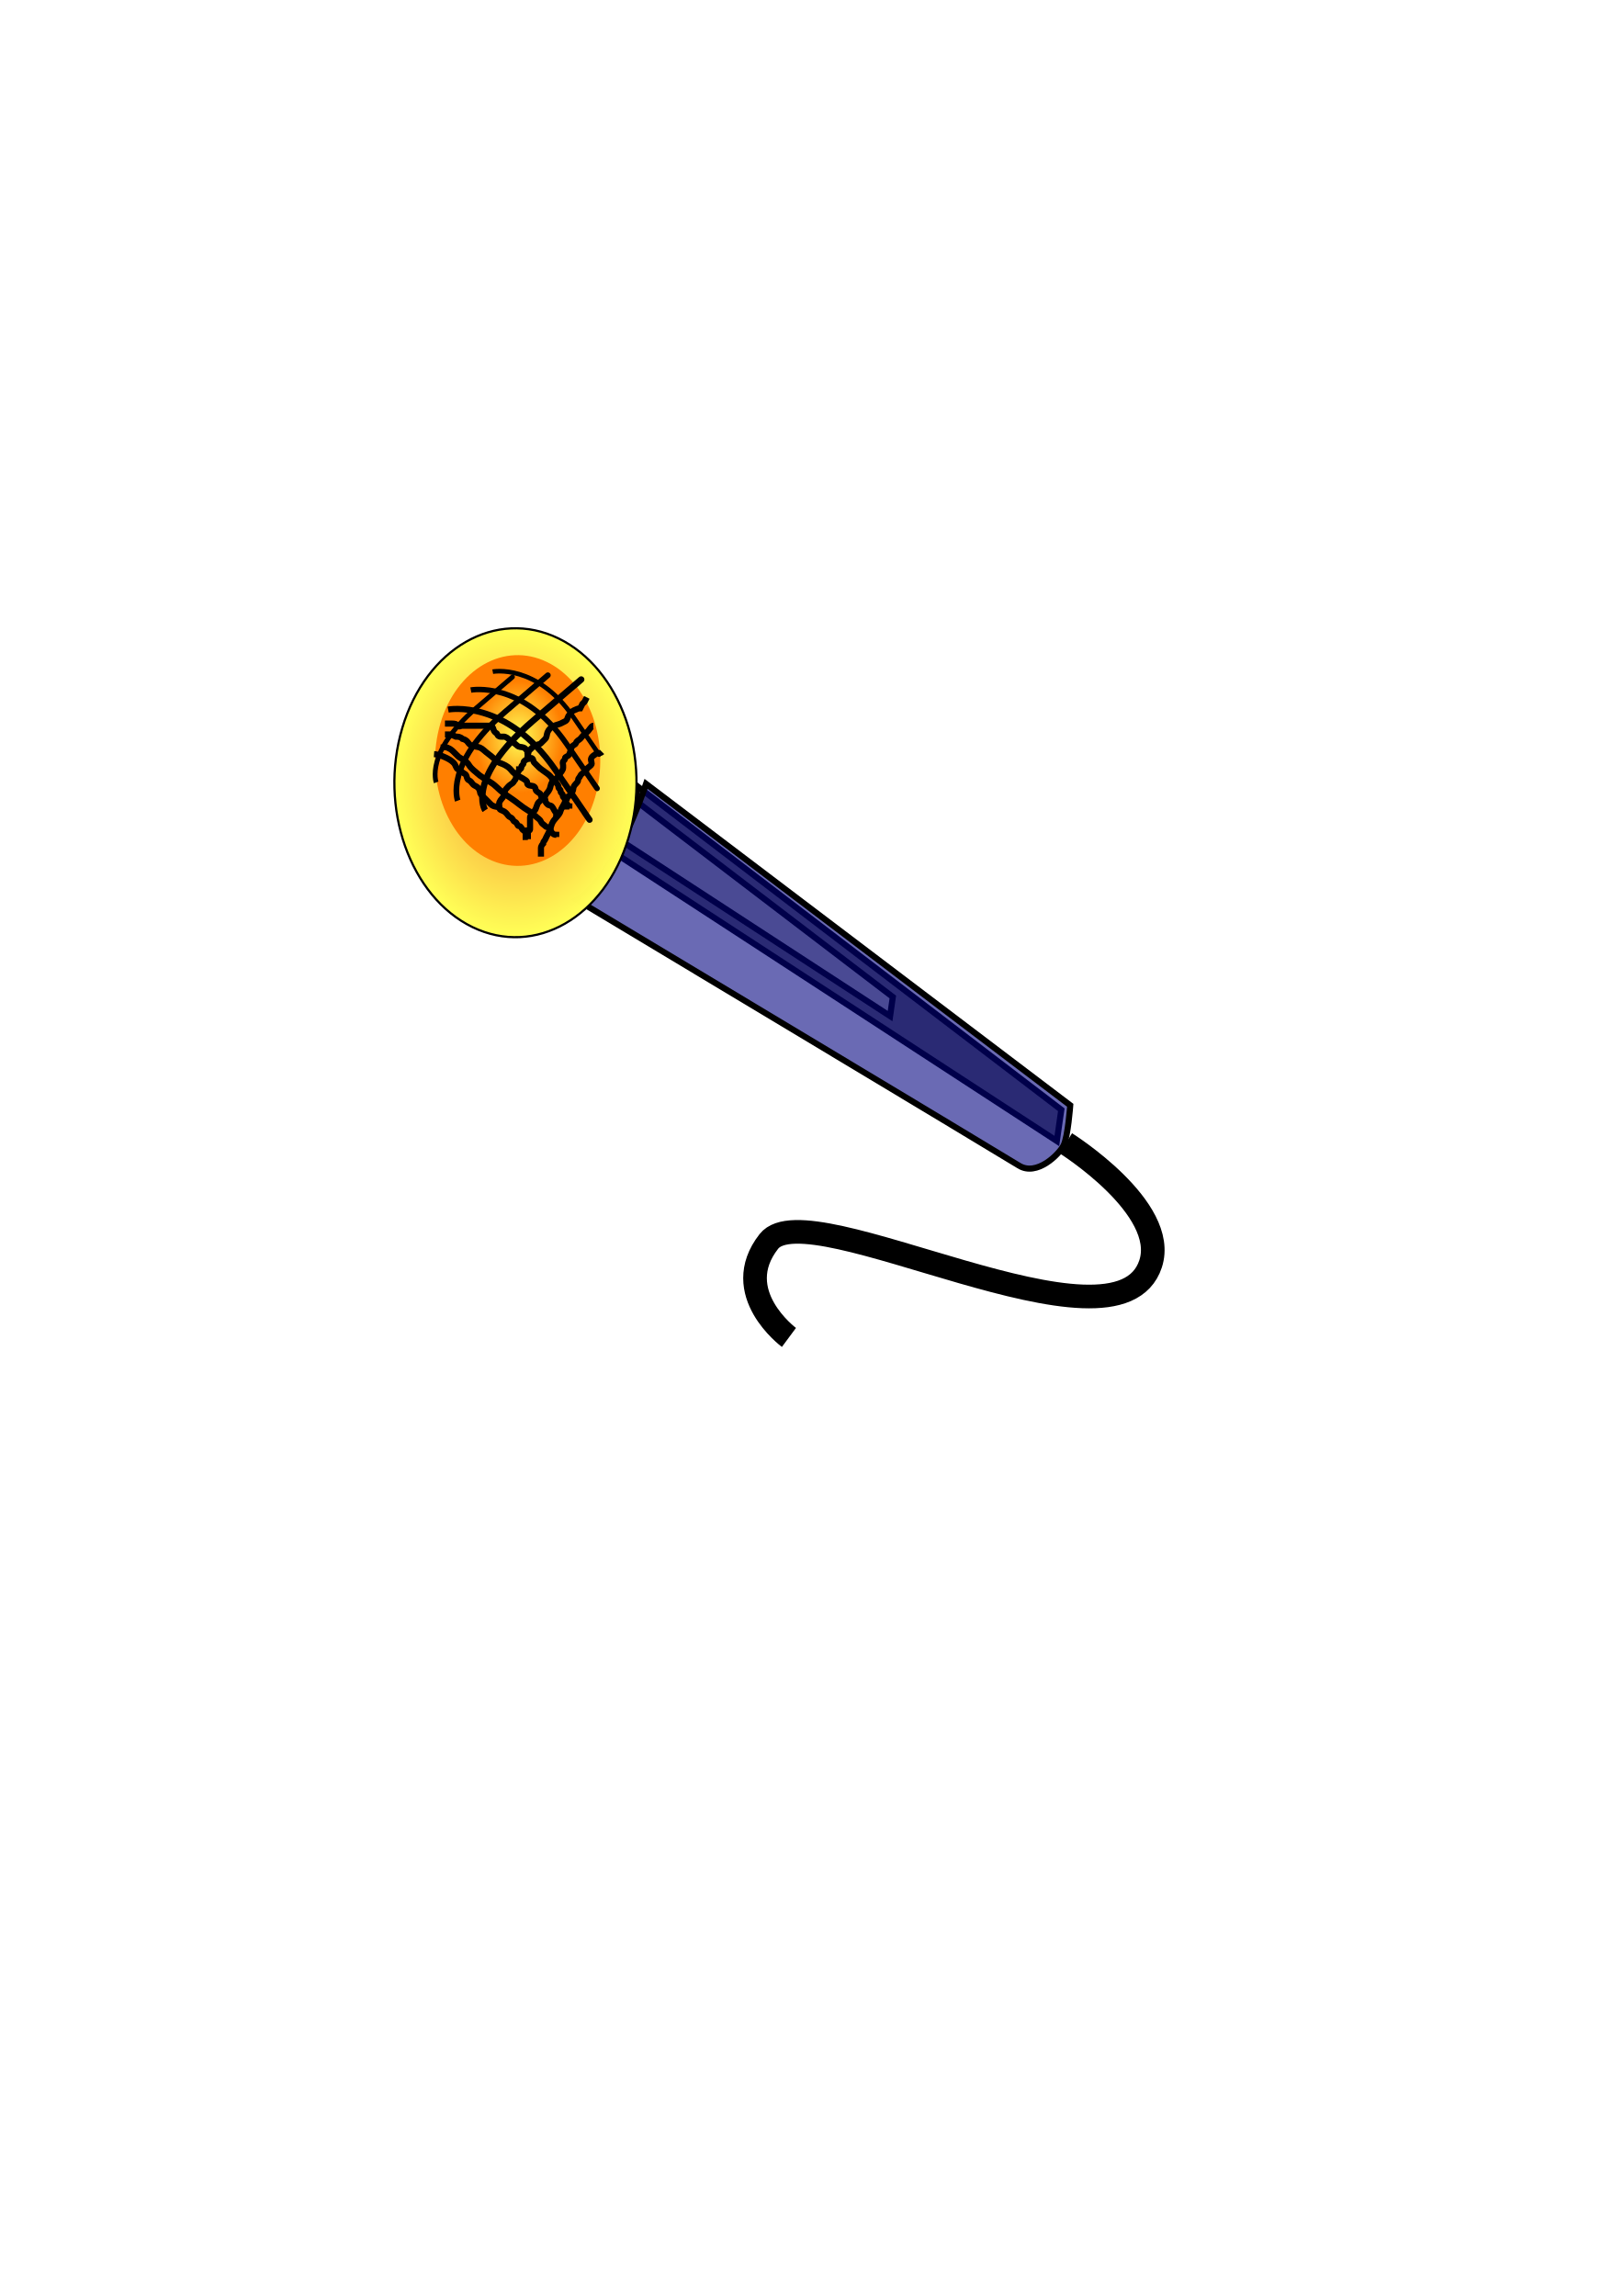
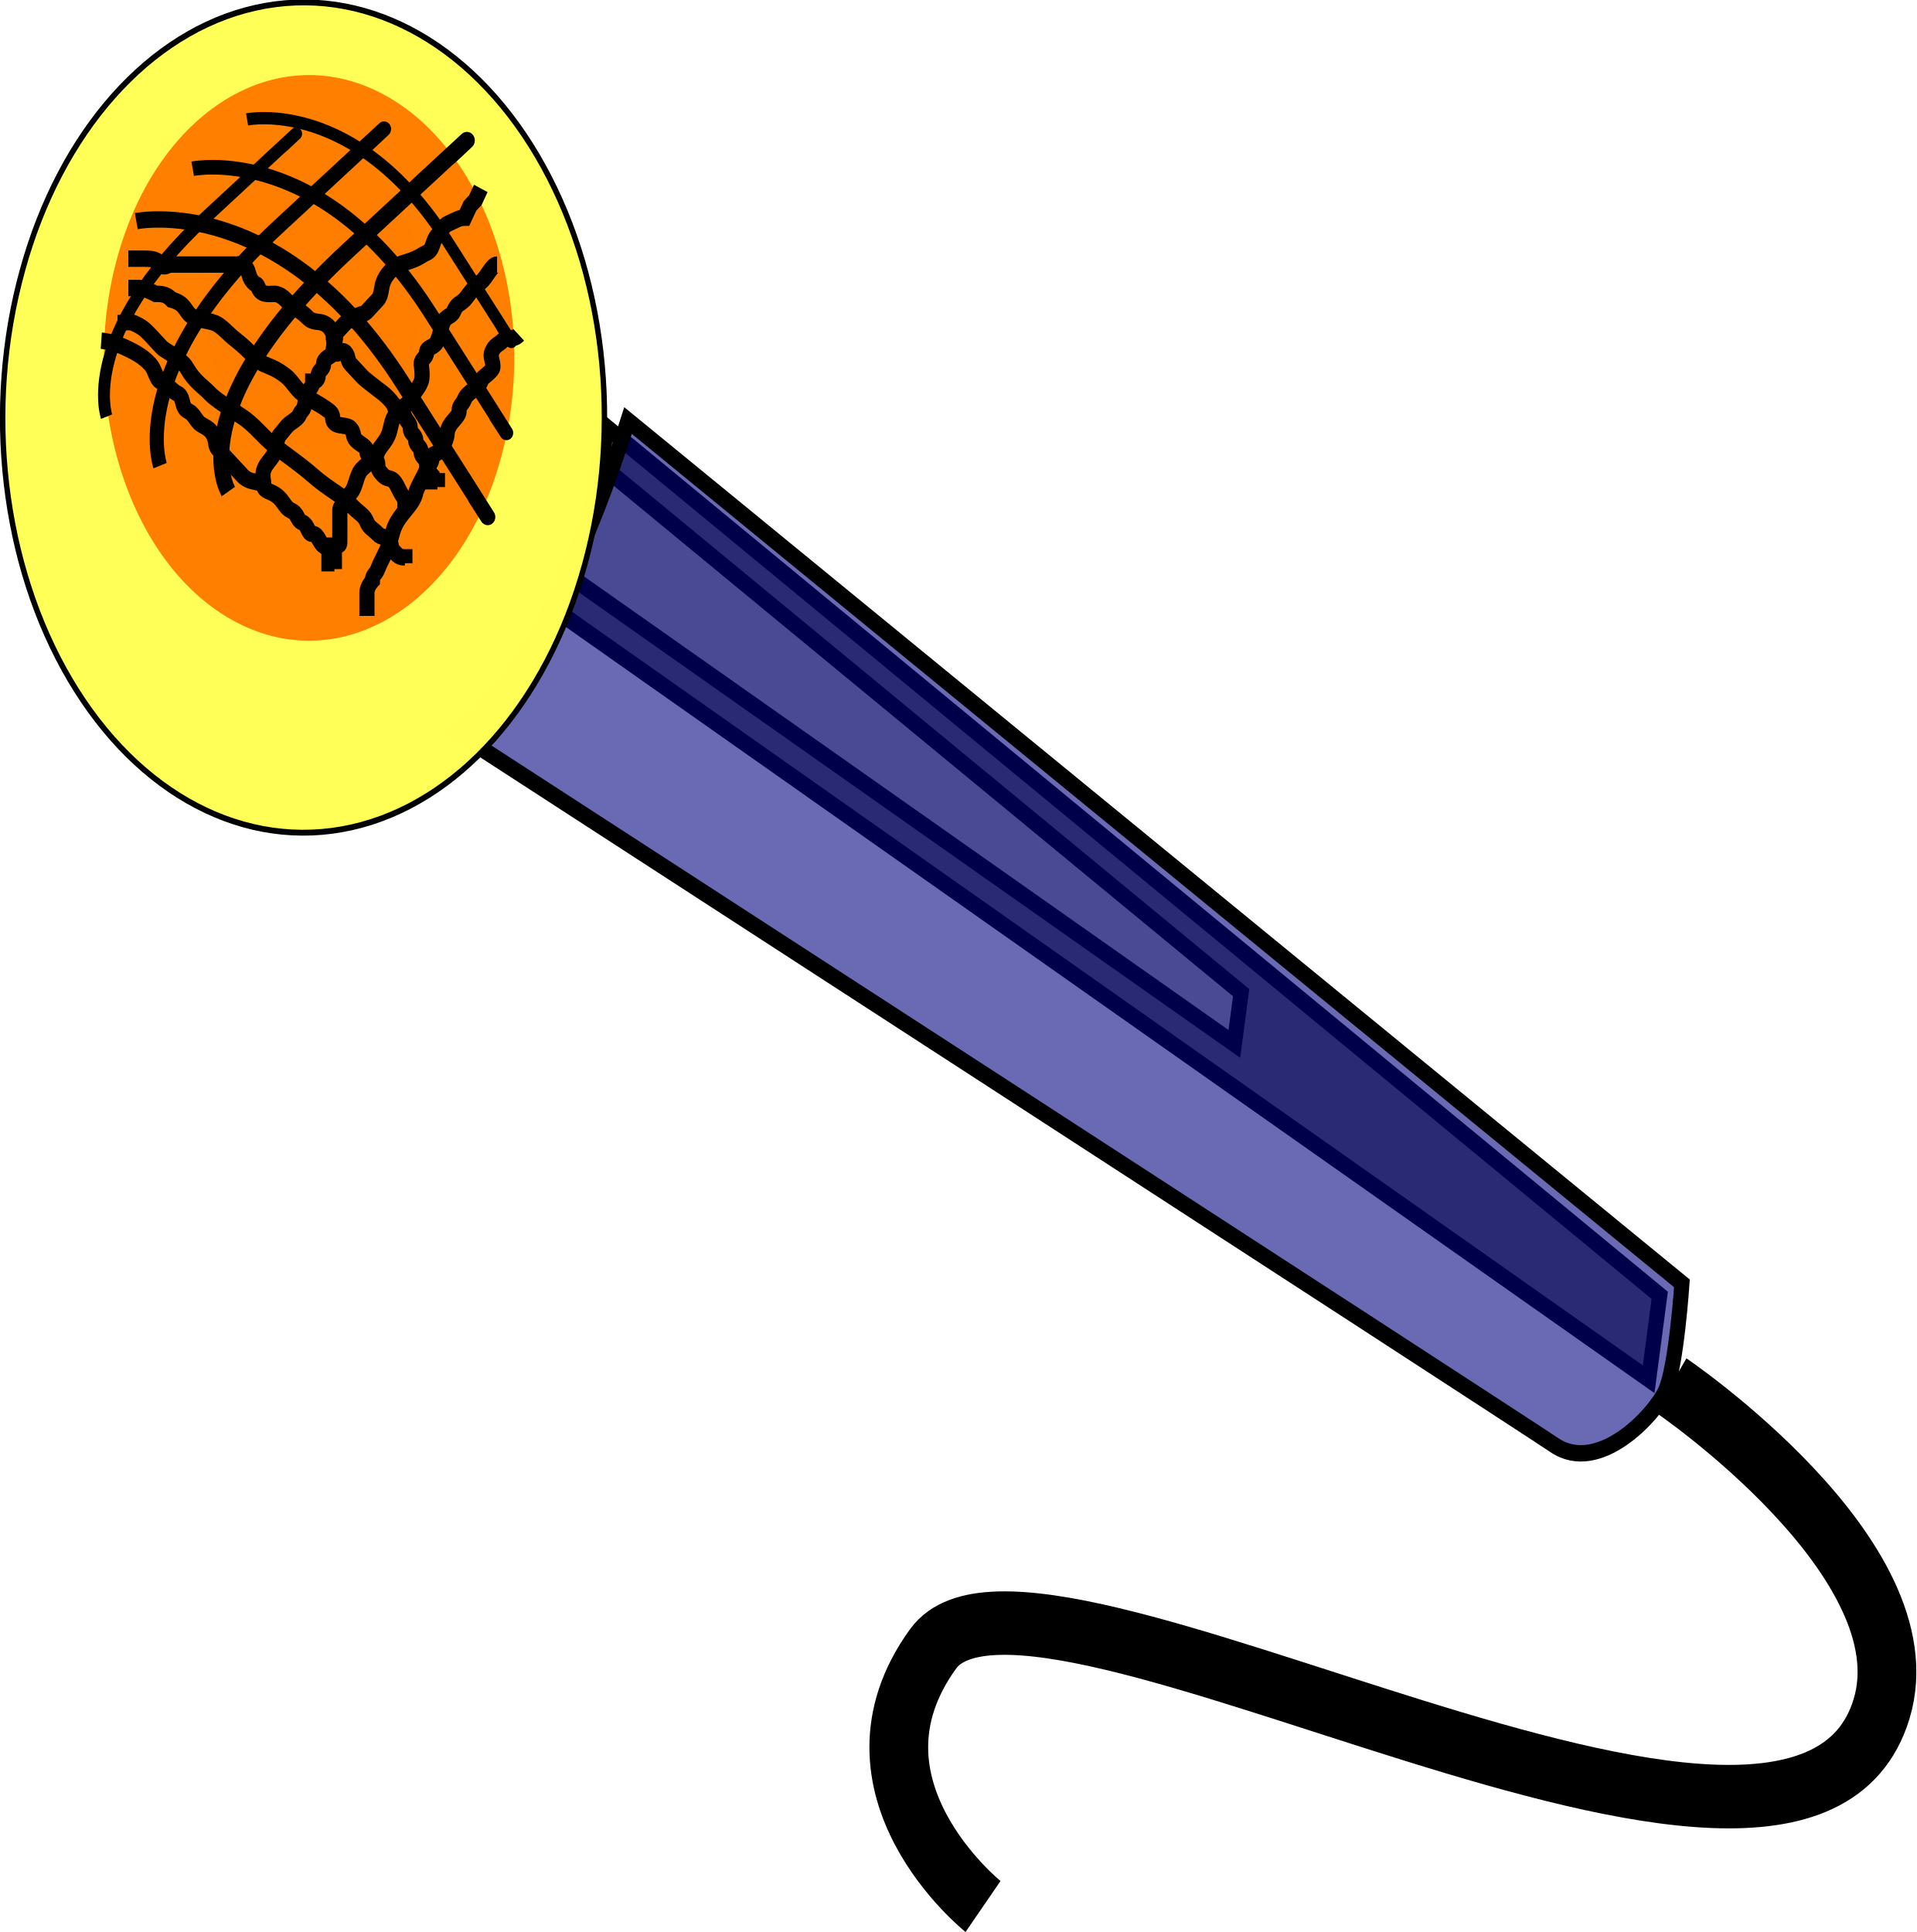
- <svg xmlns="http://www.w3.org/2000/svg" x="0" y="0" width="32" height="45.257" overflow="hidden" viewBox="0, 0, 744.095, 1052.362" preserveAspectRatio="xMidYMid" font-size="0" id="svg" xml:space="default" version="1.1">
+ <svg xmlns="http://www.w3.org/2000/svg" x="0" y="0" width="32" height="32.27" overflow="hidden" viewBox="0, 0, 741.611, 747.857" preserveAspectRatio="xMidYMid" font-size="0px" id="svg" xml:space="default" version="1.1">
  <defs id="def1" xml:space="default">
-     <radialGradient cx="50%" cy="50%" r="50%" fx="50%" fy="50%" gradientUnits="objectBoundingBox" id="svg_1" xml:space="default">
-       <stop offset="0%" stop-color="#F79336" stop-opacity="1" xml:space="default" />
-       <stop offset="99.219%" stop-color="#FFFF56" stop-opacity="0.996" xml:space="default" />
+     <radialGradient cx="266.559" cy="317.925" r="63.182" fx="266.559" fy="317.925" gradientUnits="userSpaceOnUse" gradientTransform="matrix(0.4223559, 0, 0, 0.4977867, 180.2255, 287.4666)" id="svg_1" xml:space="default">
+       <stop offset="0%" stop-color="#F79336" stop-opacity="1" id="stop2" xml:space="default" />
+       <stop offset="99.219%" stop-color="#FFFF56" stop-opacity="0.996" id="stop4" xml:space="default" />
    </radialGradient>
-     <radialGradient cx="50%" cy="50%" r="50%" fx="50%" fy="50%" gradientUnits="objectBoundingBox" id="svg_2" xml:space="default">
-       <stop offset="0%" stop-color="#FFFF56" stop-opacity="0.996" xml:space="default" />
-       <stop offset="100%" stop-color="#FF7F00" stop-opacity="0.996" xml:space="default" />
+     <radialGradient cx="268.565" cy="299.107" r="22.827" fx="268.565" fy="299.107" gradientUnits="userSpaceOnUse" gradientTransform="matrix(0.4219208, 0, 0, 0.4983, 180.2255, 287.4666)" id="svg_2" xml:space="default">
+       <stop offset="0%" stop-color="#FFFF56" stop-opacity="0.996" id="stop7" xml:space="default" />
+       <stop offset="100%" stop-color="#FF7F00" stop-opacity="0.996" id="stop9" xml:space="default" />
    </radialGradient>
  </defs>
-   <g xml:space="default">
-     <path d="M281.742 390.994 L484.318 522.975 L486.364 508.651 L291.973 360.3 C291.973 360.3 290.95 378.716 281.742 390.994 z" stroke="#000000" fill-rule="evenOdd" fill-opacity="0.612" stroke-width="2.797px" id="path1510" xml:space="default" style="fill:#020202;" />
-     <path d="M284.237 385.143 L407.903 465.714 L409.152 456.97 L290.483 366.406 C290.483 366.406 289.858 377.648 284.237 385.143 z" stroke="#000000" fill-rule="evenOdd" stroke-width="2.797" id="path1512" xml:space="default" style="fill:#B3B3B3;" />
-     <path d="M296.066 359.277 L490.457 506.605 C490.457 506.605 489.433 520.929 487.387 525.021 C485.341 529.114 475.11 539.345 466.925 534.229 C458.74 529.114 264.349 412.479 264.349 412.479 C264.349 412.479 280.719 404.294 296.066 359.277 z" stroke="#000000" fill-rule="evenOdd" fill-opacity="0.585" stroke-width="2.797px" id="path1514" xml:space="default" style="fill:#00007F;" />
-     <path d="M288.061 383.923 A51.845 66.155 0 1 1 184.37 333.607 A51.845 66.155 0 1 1 288.061 383.923 z" stroke="#000000" stroke-width="1" id="path1516" xml:space="default" style="fill:url(#svg_1);" />
-     <path d="M272.603 365.739 A35.366 45.128 0 1 1 201.87 331.416 A35.366 45.128 0 1 1 272.603 365.739 z" stroke-width="1" id="path2393" xml:space="default" style="fill:#FF7F00;" />
-     <path d="M256.635 347.042 A18.887 24.1 0 1 1 218.861 328.712 A18.887 24.1 0 1 1 256.635 347.042 z" stroke-width="1.001" id="path2395" xml:space="default" style="fill:url(#svg_2);" />
+   <g transform="matrix(2.09815, 0, 0, 2.266948, -378.14, -651.6718)" id="g37" xml:space="default">
+     <path d="M281.742 390.994 L484.318 522.975 L486.364 508.651 L291.973 360.3 C291.973 360.3 290.95 378.716 281.742 390.994 z" stroke="#000000" fill-rule="evenOdd" fill-opacity="0.612" stroke-width="2.797px" id="path1510" xml:space="default" connector-curvature="0" style="fill:#020202;" />
+     <path d="M284.237 385.143 L407.903 465.714 L409.152 456.97 L290.483 366.406 C290.483 366.406 289.858 377.648 284.237 385.143 z" stroke="#000000" fill-rule="evenOdd" stroke-width="2.797" id="path1512" xml:space="default" connector-curvature="0" style="fill:#B3B3B3;" />
+     <path d="M296.066 359.277 L490.457 506.605 C490.457 506.605 489.433 520.929 487.387 525.021 C485.341 529.114 475.11 539.345 466.925 534.229 C458.74 529.114 264.349 412.479 264.349 412.479 C264.349 412.479 280.719 404.294 296.066 359.277 z" stroke="#000000" fill-rule="evenOdd" fill-opacity="0.585" stroke-width="2.797px" id="path1514" xml:space="default" connector-curvature="0" style="fill:#00007F;" />
+     <path d="M288.061 383.923 A55.468 70.777 0 1 1 184.37 333.607 A55.468 70.777 0 1 1 288.061 383.923 z" stroke="#000000" stroke-width="1" id="path1516" xml:space="default" connector-curvature="0" style="fill:url(#svg_1);" />
+     <path d="M272.603 365.739 A37.837 48.281 0 1 1 201.87 331.416 A37.837 48.281 0 1 1 272.603 365.739 z" stroke-width="1" id="path2393" xml:space="default" connector-curvature="0" style="fill:#FF7F00;" />
+     <path d="M256.635 347.042 A20.207 25.784 0 1 1 218.861 328.712 A20.207 25.784 0 1 1 256.635 347.042 z" stroke-width="1.001" id="path2395" xml:space="default" connector-curvature="0" style="fill:url(#svg_2);" />
    <g transform="matrix(2.79654, 0, 0, 2.79654, -499.914, -748.212)" id="g2414" xml:space="default">
-       <path d="M252.198 383.845 C252.198 383.845 261.71 382.015 269.759 393.723 C278.397 406.287 274.515 400.674 274.515 400.674" stroke="#000000" fill-rule="evenOdd" fill-opacity="0.75" stroke-width="1px" id="path2405" xml:space="default" style="fill:none;" />
-       <path d="M259.505 377.634 C259.505 377.634 266.659 376.259 272.712 385.063 C279.208 394.512 276.289 390.291 276.289 390.291" stroke="#000000" fill-rule="evenOdd" fill-opacity="0.75" stroke-width="0.752px" id="path2407" xml:space="default" style="fill:none;" />
-       <path d="M255.917 380.646 C255.917 380.646 264.409 379.013 271.595 389.465 C279.307 400.683 275.841 395.671 275.841 395.671" stroke="#000000" fill-rule="evenOdd" fill-opacity="0.75" stroke-width="0.893px" id="path2409" xml:space="default" style="fill:none;" />
+       <path d="M252.198 383.845 C252.198 383.845 261.71 382.015 269.759 393.723 C278.397 406.287 274.515 400.674 274.515 400.674" stroke="#000000" fill-rule="evenOdd" fill-opacity="0.75" stroke-width="1px" id="path2405" xml:space="default" connector-curvature="0" style="fill:none;" />
+       <path d="M259.505 377.634 C259.505 377.634 266.659 376.259 272.712 385.063 C279.208 394.512 276.289 390.291 276.289 390.291" stroke="#000000" fill-rule="evenOdd" fill-opacity="0.75" stroke-width="0.752px" id="path2407" xml:space="default" connector-curvature="0" style="fill:none;" />
+       <path d="M255.917 380.646 C255.917 380.646 264.409 379.013 271.595 389.465 C279.307 400.683 275.841 395.671 275.841 395.671" stroke="#000000" fill-rule="evenOdd" fill-opacity="0.75" stroke-width="0.893px" id="path2409" xml:space="default" connector-curvature="0" style="fill:none;" />
    </g>
    <g transform="matrix(-0.316185, -2.89211, 2.90044, -0.315277, -813.05, 1261.2)" id="g2425" xml:space="default">
-       <path d="M265.594 385.932 C265.594 385.932 270.781 383.263 278.83 394.97 C287.468 407.535 283.586 401.921 283.586 401.921" stroke="#000000" fill-rule="evenOdd" fill-opacity="0.75" stroke-width="1px" id="path2419" xml:space="default" style="fill:none;" />
-       <path d="M270.798 378.756 C270.798 378.756 275.73 377.506 281.783 386.311 C288.279 395.76 285.36 391.538 285.36 391.538" stroke="#000000" fill-rule="evenOdd" fill-opacity="0.75" stroke-width="0.752px" id="path2421" xml:space="default" style="fill:none;" />
-       <path d="M267.574 381.807 C267.574 381.807 273.481 380.26 280.666 390.712 C288.379 401.93 284.913 396.918 284.913 396.918" stroke="#000000" fill-rule="evenOdd" fill-opacity="0.75" stroke-width="0.893px" id="path2423" xml:space="default" style="fill:none;" />
+       <path d="M265.594 385.932 C265.594 385.932 270.781 383.263 278.83 394.97 C287.468 407.535 283.586 401.921 283.586 401.921" stroke="#000000" fill-rule="evenOdd" fill-opacity="0.75" stroke-width="1px" id="path2419" xml:space="default" connector-curvature="0" style="fill:none;" />
+       <path d="M270.798 378.756 C270.798 378.756 275.73 377.506 281.783 386.311 C288.279 395.76 285.36 391.538 285.36 391.538" stroke="#000000" fill-rule="evenOdd" fill-opacity="0.75" stroke-width="0.752px" id="path2421" xml:space="default" connector-curvature="0" style="fill:none;" />
+       <path d="M267.574 381.807 C267.574 381.807 273.481 380.26 280.666 390.712 C288.379 401.93 284.913 396.918 284.913 396.918" stroke="#000000" fill-rule="evenOdd" fill-opacity="0.75" stroke-width="0.893px" id="path2423" xml:space="default" connector-curvature="0" style="fill:none;" />
    </g>
-     <path d="M488.41 523.998 C488.41 523.998 535.632 553.658 527.288 579.246 C511.942 626.309 370.753 545.483 352.337 569.015 C333.921 592.547 361.545 613.009 361.545 613.009" stroke="#000000" fill-rule="evenOdd" fill-opacity="0.75" stroke-width="10.837" id="path2432" xml:space="default" style="fill:none;" />
-     <path d="M228.905 370.638 C228.905 369.638 228.523 368.562 228.905 367.638 C229.447 366.331 230.364 365.944 230.905 364.638 C231.288 363.714 231.198 362.345 231.905 361.638 C232.613 360.931 233.055 360.163 233.905 359.638 C235.808 358.462 235.198 358.345 235.905 357.638 C236.613 356.931 236.364 355.944 236.905 354.638 C237.288 353.714 237.905 353.638 237.905 352.638 C237.905 352.638 238.905 352.638 238.905 351.638 C238.905 350.638 239.905 350.638 239.905 349.638 C239.905 348.638 241.198 348.345 241.905 347.638 C242.613 346.931 241.198 345.345 241.905 344.638 C242.613 343.931 243.198 343.345 243.905 342.638 C244.613 341.931 245.198 342.345 245.905 341.638 C246.613 340.931 247.198 341.345 247.905 340.638 C249.32 339.224 248.491 340.052 249.905 338.638 C250.613 337.931 250.523 336.562 250.905 335.638 C251.447 334.331 252.599 333.179 253.905 332.638 C254.829 332.255 255.599 332.179 256.906 331.638 C257.829 331.255 257.982 331.021 258.906 330.638 C260.212 330.097 259.906 328.638 260.906 327.638 C261.906 326.638 261.982 326.021 262.906 325.638 C264.212 325.097 264.906 324.638 265.906 324.638 L266.906 322.638 L267.906 321.638 L268.906 319.638" stroke="#000000" stroke-width="2.797px" id="svg_3" xml:space="default" style="fill:none;" />
-     <path d="M271.906 332.638 C270.906 332.638 270.053 334.811 268.906 335.638 C267.091 336.945 266.613 337.931 265.906 338.638 C265.198 339.345 264.447 339.331 263.906 340.638 C263.523 341.562 262.447 341.331 261.906 342.638 C261.523 343.562 261.671 343.79 260.906 345.638 C260.364 346.944 258.906 346.638 258.906 347.638 C258.906 348.638 257.906 348.638 257.906 349.638 C257.906 349.638 258.288 351.714 257.906 352.638 C257.364 353.944 256.288 354.714 255.905 355.638 C255.364 356.944 254.081 356.736 252.905 358.638 C252.38 359.488 252.288 360.714 251.905 361.638 C251.364 362.944 250.288 363.714 249.905 364.638 C249.364 365.944 247.905 366.638 246.905 367.638 C245.905 368.638 245.905 370.638 244.905 371.638 C244.905 371.638 243.905 372.638 243.905 373.638 C243.905 373.638 242.905 373.638 242.905 374.638 C242.905 375.638 242.905 376.638 242.905 376.638 C242.905 377.638 242.905 378.638 242.905 379.638 C242.905 380.638 242.905 380.638 241.905 380.638 L241.905 382.638 L241.905 383.638 L241.905 384.638" stroke="#000000" fill-opacity="0.585" stroke-width="2.797px" id="svg_6" xml:space="default" style="fill:none;" />
-     <path d="M203.905 331.638 C204.905 331.638 205.905 331.638 206.905 331.638 C208.905 331.638 209.198 331.931 209.905 332.638 C210.613 333.345 210.905 332.638 211.905 332.638 C212.905 332.638 213.905 332.638 215.905 332.638 C217.905 332.638 218.905 332.638 219.905 332.638 C220.905 332.638 222.905 332.638 223.905 332.638 C223.905 332.638 225.364 332.331 225.905 333.638 C226.288 334.562 226.198 334.931 226.905 335.638 C227.613 336.345 227.523 335.714 227.905 336.638 C228.447 337.944 229.905 337.638 230.905 337.638 C230.905 337.638 231.905 337.638 232.905 338.638 C233.905 339.638 235.905 340.638 236.905 341.638 C237.905 342.638 238.982 342.255 239.905 342.638 C241.212 343.179 241.198 343.931 241.905 344.638 C242.613 345.345 241.198 346.931 241.905 347.638 C242.613 348.345 243.198 346.931 243.905 347.638 C244.613 348.345 244.198 348.931 244.905 349.638 C245.613 350.345 246.198 350.931 246.905 351.638 C247.613 352.345 249.091 353.33 250.905 354.638 C252.053 355.465 252.905 356.638 252.905 356.638 C252.905 357.638 254.364 357.331 254.905 358.638 C255.288 359.562 255.905 359.638 255.905 360.638 C255.905 361.638 256.906 361.638 256.906 362.638 C256.906 363.638 257.906 363.638 257.906 364.638 C257.906 365.638 258.906 365.638 258.906 366.638 C258.906 366.638 258.906 367.638 259.906 368.638 L259.906 369.638 L260.906 369.638 L260.906 370.638" stroke="#000000" fill-opacity="0.585" stroke-width="2.797px" id="svg_7" xml:space="default" style="fill:none;" />
-     <path d="M203.905 336.638 C204.905 336.638 204.905 336.638 205.905 336.638 C206.905 336.638 208.905 337.638 208.905 337.638 C209.905 337.638 210.905 337.638 211.905 338.638 C211.905 338.638 213.198 338.931 213.905 339.638 C214.613 340.345 214.982 341.255 215.905 341.638 C217.212 342.179 218.982 342.255 219.905 342.638 C221.212 343.179 222.091 344.33 223.905 345.638 C226.2 347.292 227.599 349.097 228.905 349.638 C229.829 350.021 231.091 350.33 232.905 351.638 C234.053 352.465 234.758 353.811 235.905 354.638 C237.72 355.945 239.091 356.33 240.905 357.638 C242.053 358.465 241.198 358.931 241.905 359.638 C242.613 360.345 244.198 359.931 244.905 360.638 C245.613 361.345 245.198 361.931 245.905 362.638 C246.613 363.345 247.905 363.638 247.905 364.638 C247.905 365.638 249.905 365.638 249.905 366.638 C249.905 367.638 250.198 367.931 250.905 368.638 C251.613 369.345 252.198 368.931 252.905 369.638 C253.613 370.345 253.905 371.638 254.905 372.638 L254.905 373.638 L255.905 373.638" stroke="#000000" stroke-width="2.797px" id="svg_8" xml:space="default" style="fill:none;" />
-     <path d="M201.905 342.638 C202.905 342.638 203.982 342.255 204.905 342.638 C206.212 343.179 206.905 343.638 207.905 344.638 C208.905 345.638 209.198 345.931 209.905 346.638 C210.613 347.345 211.091 347.33 212.905 348.638 C214.053 349.465 214.38 349.787 214.905 350.638 C216.081 352.54 217.905 353.638 218.905 354.638 C219.905 355.638 222.215 356.975 224.905 358.638 C227.311 360.125 228.611 361.984 230.905 363.638 C232.72 364.945 235.718 366.845 237.905 368.638 C240.694 370.924 243.324 372.057 244.905 373.638 C246.487 375.219 247.364 375.331 247.905 376.638 C248.288 377.562 249.198 377.931 249.905 378.638 C250.613 379.345 251.198 378.931 251.905 379.638 C252.613 380.345 252.198 380.931 252.905 381.638 C253.613 382.345 253.905 382.638 254.905 382.638 L254.905 383.638" stroke="#000000" stroke-width="2.797px" id="svg_9" xml:space="default" style="fill:none;" />
-     <path d="M198.905 345.638 C198.905 345.638 200.84 345.782 202.905 346.638 C205.827 347.848 206.905 348.638 207.905 349.638 C208.905 350.638 208.982 352.255 209.905 352.638 C211.212 353.179 211.982 354.255 212.905 354.638 C214.212 355.179 213.599 357.097 214.905 357.638 C215.829 358.021 216.198 358.931 216.905 359.638 C217.613 360.345 219.392 360.462 219.905 362.638 C220.135 363.611 219.905 363.638 220.905 364.638 C221.905 365.638 223.324 367.057 224.905 368.638 C226.487 370.219 228.364 369.331 228.905 370.638 C229.288 371.562 230.491 371.224 231.905 372.638 C232.613 373.345 232.982 374.255 233.905 374.638 C235.212 375.179 234.982 376.255 235.905 376.638 C237.212 377.179 236.905 378.638 237.905 378.638 C238.905 378.638 239.055 380.112 239.905 380.638 C241.808 381.813 240.905 382.638 240.905 382.638 L240.905 383.638 L241.905 383.638" stroke="#000000" stroke-width="2.797px" id="svg_10" xml:space="default" style="fill:none;" />
-     <path d="M275.906 344.638 C274.906 345.638 273.613 344.931 272.906 345.638 C272.198 346.345 271.447 346.331 270.906 347.638 C270.523 348.562 271.613 349.931 270.906 350.638 C269.491 352.052 269.288 351.714 268.906 352.638 C268.364 353.944 266.447 354.331 265.906 355.638 C265.523 356.562 264.906 356.638 264.906 357.638 C264.906 358.638 263.447 359.331 262.906 360.638 C262.523 361.562 262.957 361.937 261.906 363.638 C260.73 365.54 259.906 364.638 259.906 365.638 C259.906 366.638 259.288 366.714 258.906 367.638 C258.364 368.944 257.135 370.665 256.906 371.638 C256.392 373.814 253.988 375.025 252.905 377.638 C252.523 378.562 252.447 379.331 251.905 380.638 C251.523 381.562 250.447 383.331 249.905 384.638 C249.523 385.562 248.905 385.638 248.905 386.638 C248.905 386.638 247.905 387.638 247.905 388.638 C247.905 389.638 247.905 390.638 247.905 391.638 L247.905 391.638 L247.905 392.638" stroke="#000000" stroke-width="2.797px" id="svg_11" xml:space="default" style="fill:none;" />
+     <path d="M488.41 523.998 C488.41 523.998 535.632 553.658 527.288 579.246 C511.942 626.309 370.753 545.483 352.337 569.015 C333.921 592.547 361.545 613.009 361.545 613.009" stroke="#000000" fill-rule="evenOdd" fill-opacity="0.75" stroke-width="10.837" id="path2432" xml:space="default" connector-curvature="0" style="fill:none;" />
+     <path d="M228.905 370.638 C228.905 369.638 228.523 368.562 228.905 367.638 C229.447 366.331 230.364 365.944 230.905 364.638 C231.288 363.714 231.198 362.345 231.905 361.638 C232.613 360.931 233.055 360.163 233.905 359.638 C235.808 358.462 235.198 358.345 235.905 357.638 C236.613 356.931 236.364 355.944 236.905 354.638 C237.288 353.714 237.905 353.638 237.905 352.638 C237.905 352.638 238.905 352.638 238.905 351.638 C238.905 350.638 239.905 350.638 239.905 349.638 C239.905 348.638 241.198 348.345 241.905 347.638 C242.613 346.931 241.198 345.345 241.905 344.638 C242.613 343.931 243.198 343.345 243.905 342.638 C244.613 341.931 245.198 342.345 245.905 341.638 C246.613 340.931 247.198 341.345 247.905 340.638 C249.32 339.224 248.491 340.052 249.905 338.638 C250.613 337.931 250.523 336.562 250.905 335.638 C251.447 334.331 252.599 333.179 253.905 332.638 C254.829 332.255 255.599 332.179 256.906 331.638 C257.829 331.255 257.982 331.021 258.906 330.638 C260.212 330.097 259.906 328.638 260.906 327.638 C261.906 326.638 261.982 326.021 262.906 325.638 C264.212 325.097 264.906 324.638 265.906 324.638 L266.906 322.638 L267.906 321.638 L268.906 319.638" stroke="#000000" stroke-width="2.797px" id="svg_3" xml:space="default" connector-curvature="0" style="fill:none;" />
+     <path d="M271.906 332.638 C270.906 332.638 270.053 334.811 268.906 335.638 C267.091 336.945 266.613 337.931 265.906 338.638 C265.198 339.345 264.447 339.331 263.906 340.638 C263.523 341.562 262.447 341.331 261.906 342.638 C261.523 343.562 261.671 343.79 260.906 345.638 C260.364 346.944 258.906 346.638 258.906 347.638 C258.906 348.638 257.906 348.638 257.906 349.638 C257.906 349.638 258.288 351.714 257.906 352.638 C257.364 353.944 256.288 354.714 255.905 355.638 C255.364 356.944 254.081 356.736 252.905 358.638 C252.38 359.488 252.288 360.714 251.905 361.638 C251.364 362.944 250.288 363.714 249.905 364.638 C249.364 365.944 247.905 366.638 246.905 367.638 C245.905 368.638 245.905 370.638 244.905 371.638 C244.905 371.638 243.905 372.638 243.905 373.638 C243.905 373.638 242.905 373.638 242.905 374.638 C242.905 375.638 242.905 376.638 242.905 376.638 C242.905 377.638 242.905 378.638 242.905 379.638 C242.905 380.638 242.905 380.638 241.905 380.638 L241.905 382.638 L241.905 383.638 L241.905 384.638" stroke="#000000" fill-opacity="0.585" stroke-width="2.797px" id="svg_6" xml:space="default" connector-curvature="0" style="fill:none;" />
+     <path d="M203.905 331.638 C204.905 331.638 205.905 331.638 206.905 331.638 C208.905 331.638 209.198 331.931 209.905 332.638 C210.613 333.345 210.905 332.638 211.905 332.638 C212.905 332.638 213.905 332.638 215.905 332.638 C217.905 332.638 218.905 332.638 219.905 332.638 C220.905 332.638 222.905 332.638 223.905 332.638 C223.905 332.638 225.364 332.331 225.905 333.638 C226.288 334.562 226.198 334.931 226.905 335.638 C227.613 336.345 227.523 335.714 227.905 336.638 C228.447 337.944 229.905 337.638 230.905 337.638 C230.905 337.638 231.905 337.638 232.905 338.638 C233.905 339.638 235.905 340.638 236.905 341.638 C237.905 342.638 238.982 342.255 239.905 342.638 C241.212 343.179 241.198 343.931 241.905 344.638 C242.613 345.345 241.198 346.931 241.905 347.638 C242.613 348.345 243.198 346.931 243.905 347.638 C244.613 348.345 244.198 348.931 244.905 349.638 C245.613 350.345 246.198 350.931 246.905 351.638 C247.613 352.345 249.091 353.33 250.905 354.638 C252.053 355.465 252.905 356.638 252.905 356.638 C252.905 357.638 254.364 357.331 254.905 358.638 C255.288 359.562 255.905 359.638 255.905 360.638 C255.905 361.638 256.906 361.638 256.906 362.638 C256.906 363.638 257.906 363.638 257.906 364.638 C257.906 365.638 258.906 365.638 258.906 366.638 C258.906 366.638 258.906 367.638 259.906 368.638 L259.906 369.638 L260.906 369.638 L260.906 370.638" stroke="#000000" fill-opacity="0.585" stroke-width="2.797px" id="svg_7" xml:space="default" connector-curvature="0" style="fill:none;" />
+     <path d="M203.905 336.638 C204.905 336.638 204.905 336.638 205.905 336.638 C206.905 336.638 208.905 337.638 208.905 337.638 C209.905 337.638 210.905 337.638 211.905 338.638 C211.905 338.638 213.198 338.931 213.905 339.638 C214.613 340.345 214.982 341.255 215.905 341.638 C217.212 342.179 218.982 342.255 219.905 342.638 C221.212 343.179 222.091 344.33 223.905 345.638 C226.2 347.292 227.599 349.097 228.905 349.638 C229.829 350.021 231.091 350.33 232.905 351.638 C234.053 352.465 234.758 353.811 235.905 354.638 C237.72 355.945 239.091 356.33 240.905 357.638 C242.053 358.465 241.198 358.931 241.905 359.638 C242.613 360.345 244.198 359.931 244.905 360.638 C245.613 361.345 245.198 361.931 245.905 362.638 C246.613 363.345 247.905 363.638 247.905 364.638 C247.905 365.638 249.905 365.638 249.905 366.638 C249.905 367.638 250.198 367.931 250.905 368.638 C251.613 369.345 252.198 368.931 252.905 369.638 C253.613 370.345 253.905 371.638 254.905 372.638 L254.905 373.638 L255.905 373.638" stroke="#000000" stroke-width="2.797px" id="svg_8" xml:space="default" connector-curvature="0" style="fill:none;" />
+     <path d="M201.905 342.638 C202.905 342.638 203.982 342.255 204.905 342.638 C206.212 343.179 206.905 343.638 207.905 344.638 C208.905 345.638 209.198 345.931 209.905 346.638 C210.613 347.345 211.091 347.33 212.905 348.638 C214.053 349.465 214.38 349.787 214.905 350.638 C216.081 352.54 217.905 353.638 218.905 354.638 C219.905 355.638 222.215 356.975 224.905 358.638 C227.311 360.125 228.611 361.984 230.905 363.638 C232.72 364.945 235.718 366.845 237.905 368.638 C240.694 370.924 243.324 372.057 244.905 373.638 C246.487 375.219 247.364 375.331 247.905 376.638 C248.288 377.562 249.198 377.931 249.905 378.638 C250.613 379.345 251.198 378.931 251.905 379.638 C252.613 380.345 252.198 380.931 252.905 381.638 C253.613 382.345 253.905 382.638 254.905 382.638 L254.905 383.638" stroke="#000000" stroke-width="2.797px" id="svg_9" xml:space="default" connector-curvature="0" style="fill:none;" />
+     <path d="M198.905 345.638 C198.905 345.638 200.84 345.782 202.905 346.638 C205.827 347.848 206.905 348.638 207.905 349.638 C208.905 350.638 208.982 352.255 209.905 352.638 C211.212 353.179 211.982 354.255 212.905 354.638 C214.212 355.179 213.599 357.097 214.905 357.638 C215.829 358.021 216.198 358.931 216.905 359.638 C217.613 360.345 219.392 360.462 219.905 362.638 C220.135 363.611 219.905 363.638 220.905 364.638 C221.905 365.638 223.324 367.057 224.905 368.638 C226.487 370.219 228.364 369.331 228.905 370.638 C229.288 371.562 230.491 371.224 231.905 372.638 C232.613 373.345 232.982 374.255 233.905 374.638 C235.212 375.179 234.982 376.255 235.905 376.638 C237.212 377.179 236.905 378.638 237.905 378.638 C238.905 378.638 239.055 380.112 239.905 380.638 C241.808 381.813 240.905 382.638 240.905 382.638 L240.905 383.638 L241.905 383.638" stroke="#000000" stroke-width="2.797px" id="svg_10" xml:space="default" connector-curvature="0" style="fill:none;" />
+     <path d="M275.906 344.638 C274.906 345.638 273.613 344.931 272.906 345.638 C272.198 346.345 271.447 346.331 270.906 347.638 C270.523 348.562 271.613 349.931 270.906 350.638 C269.491 352.052 269.288 351.714 268.906 352.638 C268.364 353.944 266.447 354.331 265.906 355.638 C265.523 356.562 264.906 356.638 264.906 357.638 C264.906 358.638 263.447 359.331 262.906 360.638 C262.523 361.562 262.957 361.937 261.906 363.638 C260.73 365.54 259.906 364.638 259.906 365.638 C259.906 366.638 259.288 366.714 258.906 367.638 C258.364 368.944 257.135 370.665 256.906 371.638 C256.392 373.814 253.988 375.025 252.905 377.638 C252.523 378.562 252.447 379.331 251.905 380.638 C251.523 381.562 250.447 383.331 249.905 384.638 C249.523 385.562 248.905 385.638 248.905 386.638 C248.905 386.638 247.905 387.638 247.905 388.638 C247.905 389.638 247.905 390.638 247.905 391.638 L247.905 391.638 L247.905 392.638" stroke="#000000" stroke-width="2.797px" id="svg_11" xml:space="default" connector-curvature="0" style="fill:none;" />
  </g>
</svg>
